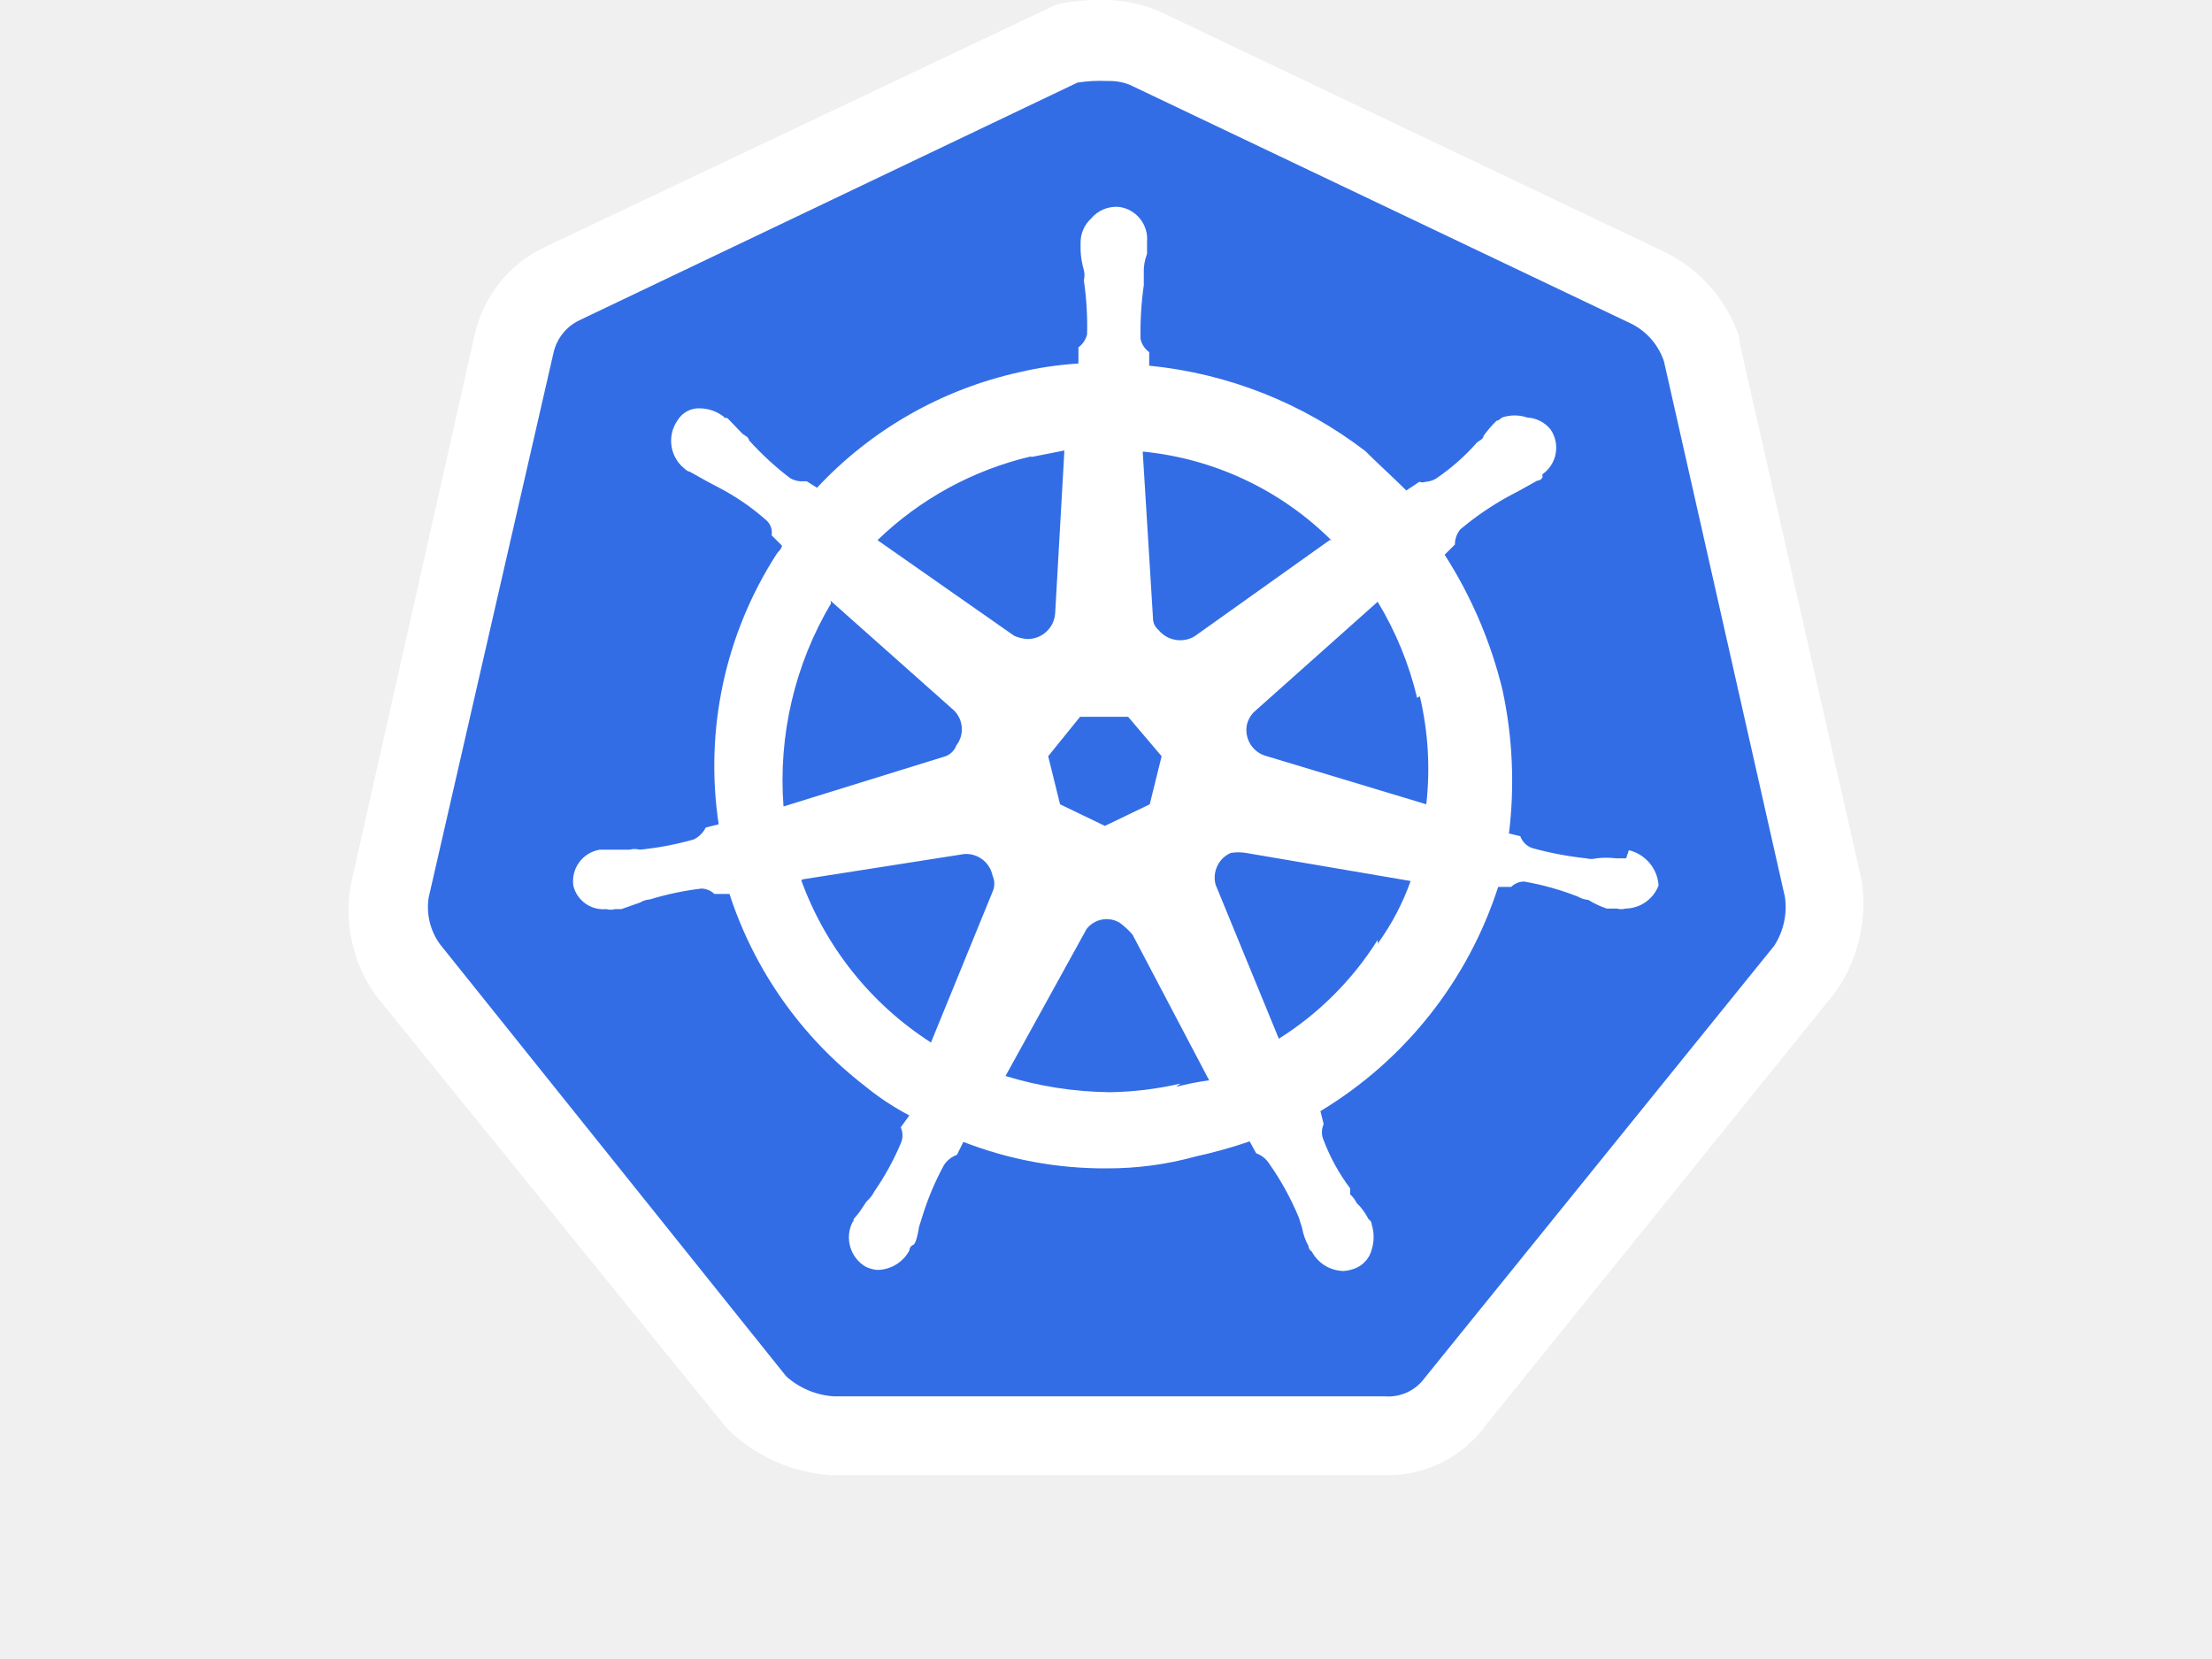
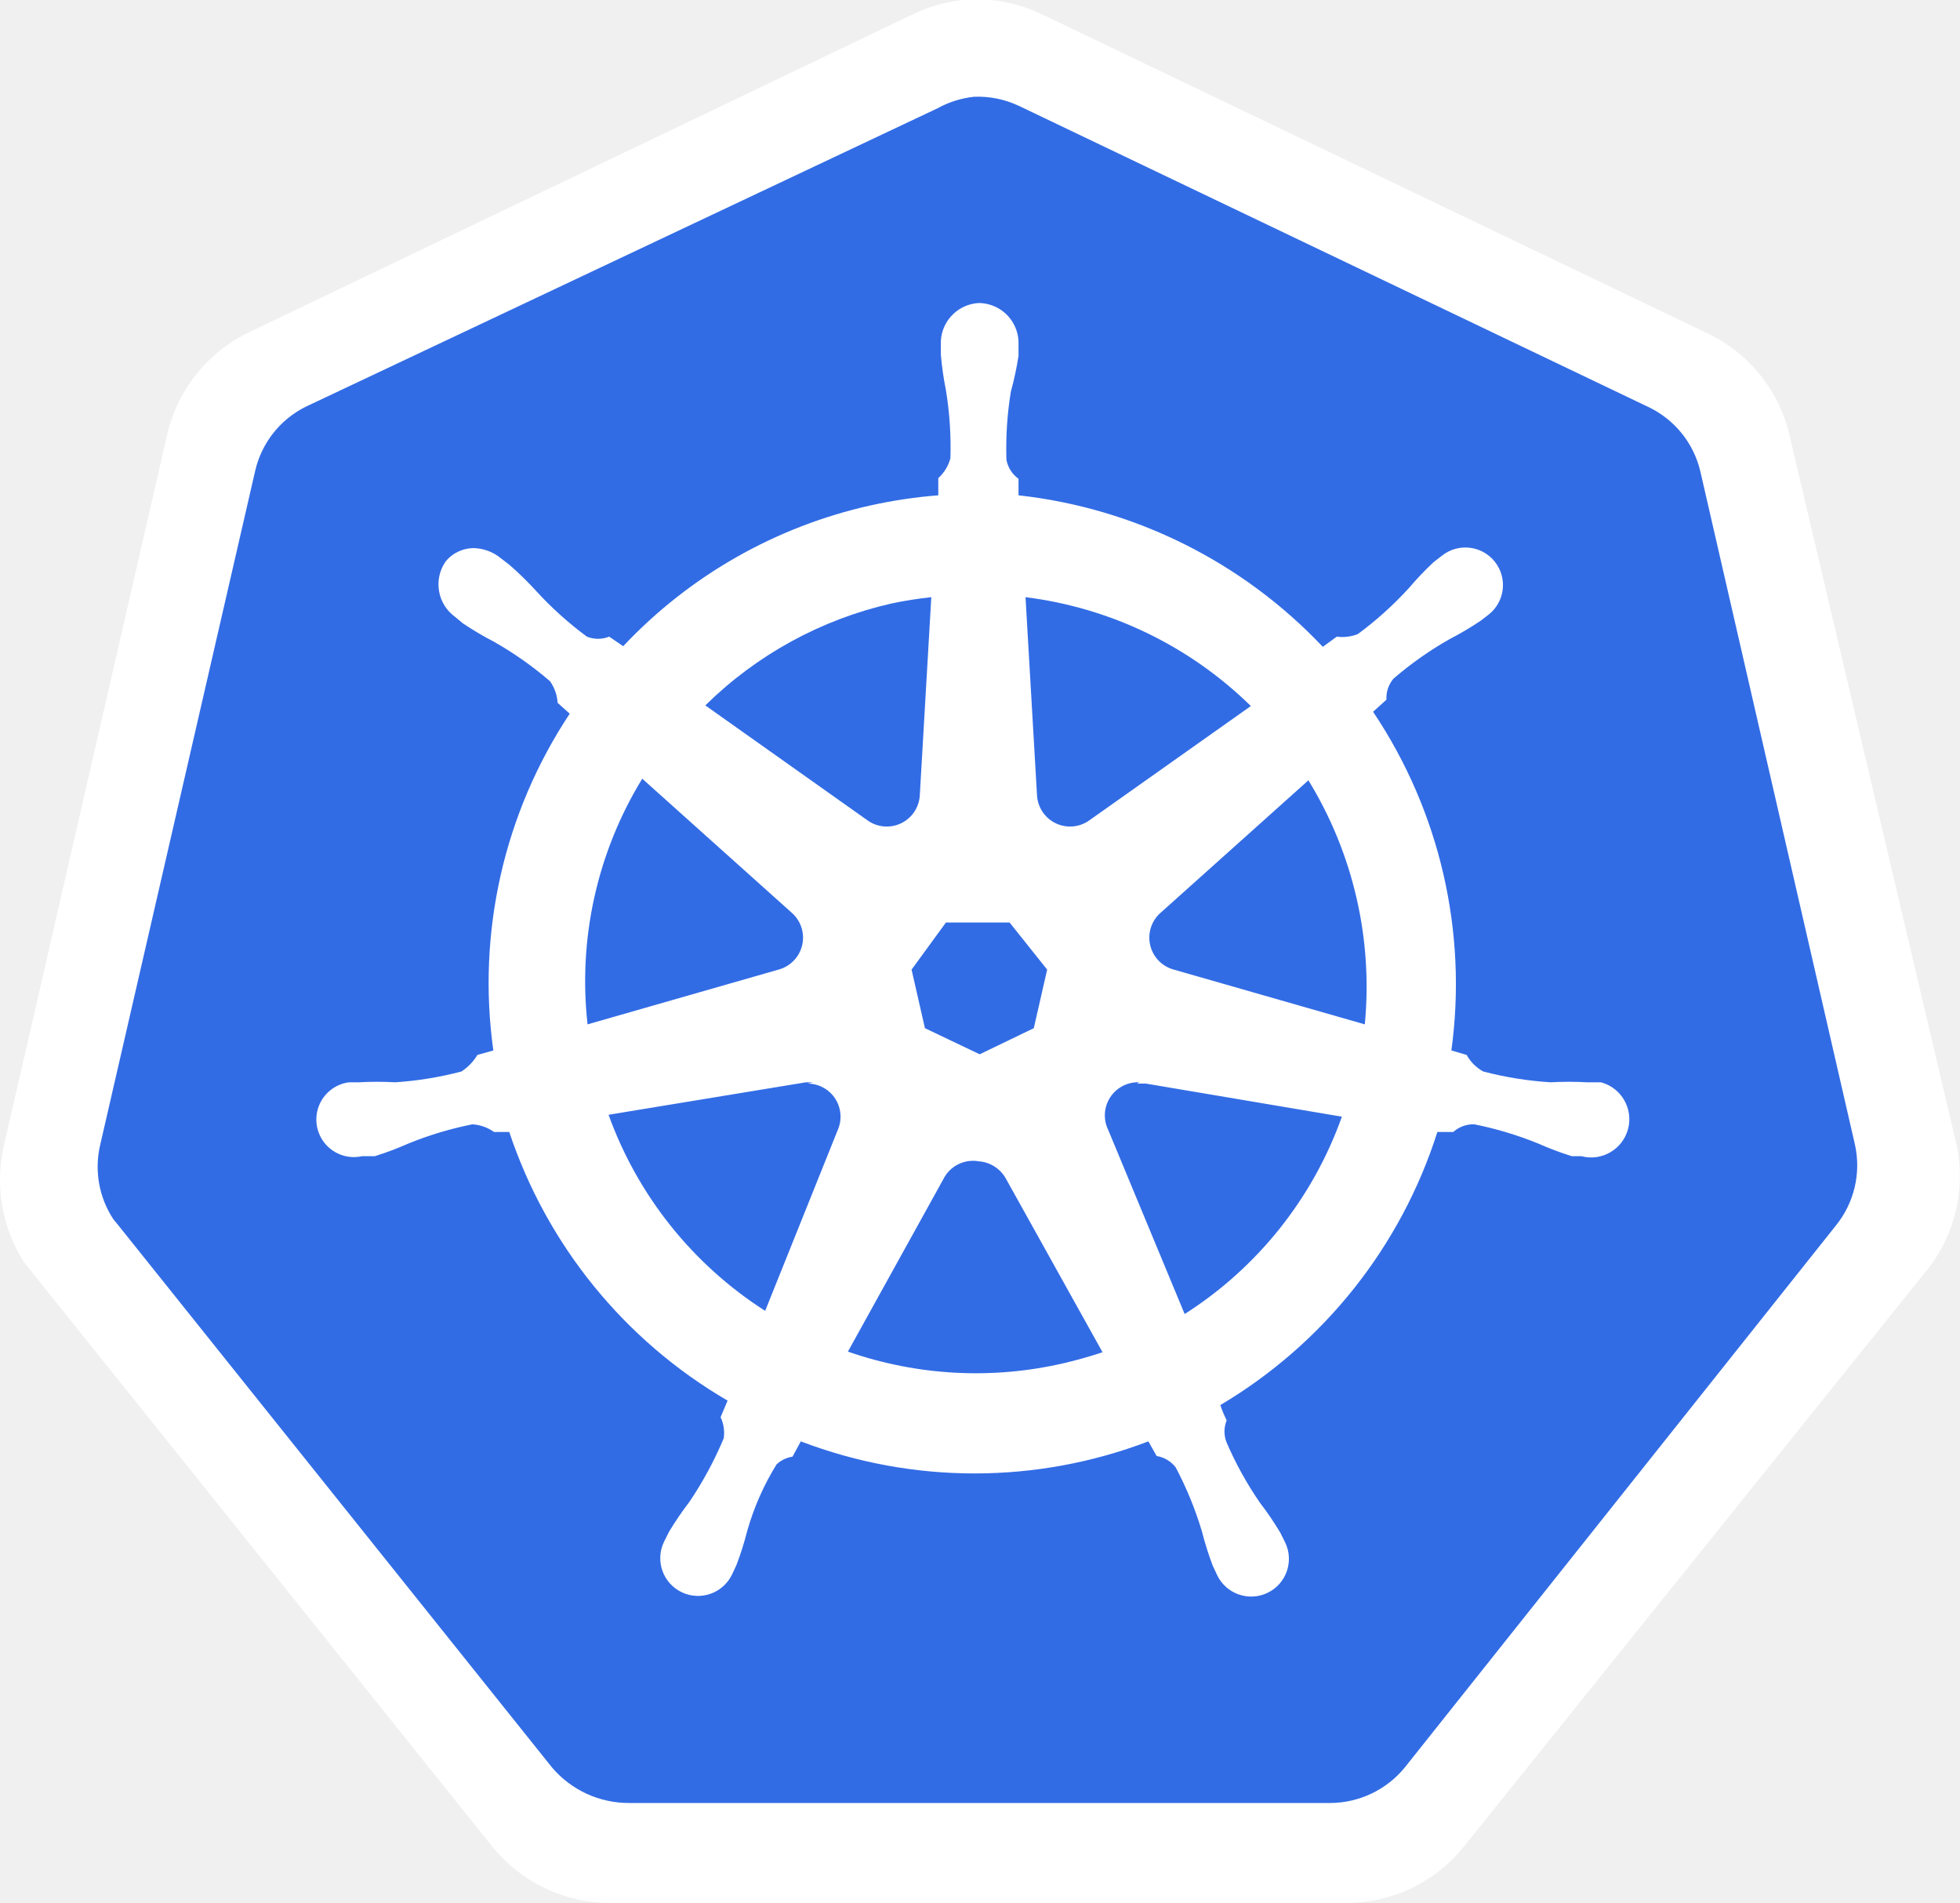
- <svg xmlns="http://www.w3.org/2000/svg" id="8f953b26-eaae-46b3-acd8-3089845c672f" data-name="47fe80e0-18db-405f-a93f-a1ba9150bd6e" version="1.1" viewBox="0 0 40 30">
-   <g transform="matrix(.97679 0 0 .97679 .49323 -5.9778e-5)" data-name="path68">
-     <path d="m31 6.48a2 2 0 0 0-1-1.13l-9.26-4.44a1.78 1.78 0 0 0-0.74-0.16 3.22 3.22 0 0 0-0.76 0.06l-9.34 4.44a1.63 1.63 0 0 0-0.9 1.13l-2.3 10.08a1.93 1.93 0 0 0 0.3 1.46l6.44 8a2.22 2.22 0 0 0 1.4 0.65h10.3a1.53 1.53 0 0 0 1.36-0.67l6.44-8a2.09 2.09 0 0 0 0.36-1.46z" fill="#326de6" />
-     <path d="m25.23 27.31h-10.35a3 3 0 0 1-1.93-0.87l-6.49-8a2.71 2.71 0 0 1-0.46-2.11l2.28-10.12a2.36 2.36 0 0 1 1.29-1.63l9.49-4.5a3.9 3.9 0 0 1 0.94-0.08 2.58 2.58 0 0 1 1 0.23l9.32 4.44a2.71 2.71 0 0 1 1.37 1.56v0.07l2.27 10a2.86 2.86 0 0 1-0.48 2.06l-6.46 8a2.25 2.25 0 0 1-1.79 0.95zm-5.79-25.78-9.22 4.4a0.88 0.88 0 0 0-0.48 0.61l-2.31 10.08a1.17 1.17 0 0 0 0.21 0.86l6.41 8a1.46 1.46 0 0 0 0.88 0.37h10.2a0.83 0.83 0 0 0 0.74-0.34l6.47-8a1.32 1.32 0 0 0 0.2-0.9l-2.24-9.92a1.21 1.21 0 0 0-0.59-0.69l-9.3-4.43a1 1 0 0 0-0.41-0.07 2.63 2.63 0 0 0-0.56 0.03z" fill="#fff" />
+ <svg xmlns="http://www.w3.org/2000/svg" id="891ec17b-0ea0-404f-96ae-0762c51b5b25" width="30.79" height="29.89" viewBox="0 0 30.79 29.89">
+   <g id="294472cf-333c-4496-a99e-372c6d6c1070">
+     <path d="M15.27,1.15a1.9,1.9,0,0,0-.72.18L4.67,6a1.88,1.88,0,0,0-1,1.27L1.21,17.93a1.86,1.86,0,0,0,.25,1.45l.11.15L8.37,28a1.9,1.9,0,0,0,1.48.71h11a1.9,1.9,0,0,0,1.48-.7l6.84-8.5a1.86,1.86,0,0,0,.37-1.59L27.09,7.32a1.88,1.88,0,0,0-1-1.27l-9.9-4.67A1.9,1.9,0,0,0,15.27,1.15Z" fill="#326ce5" />
  </g>
-   <g transform="matrix(.97679 0 0 .97679 .49323 -5.9778e-5)" data-name="71a2c843-c163-4766-a3f9-d7b9b9d52fa8">
-     <path d="m29.6 15.89h-0.19a1.49 1.49 0 0 0-0.36 0 0.38 0.38 0 0 1-0.19 0 6.21 6.21 0 0 1-1-0.19 0.36 0.36 0 0 1-0.22-0.22l-0.21-0.05a8 8 0 0 0-0.12-2.66 8.26 8.26 0 0 0-1.07-2.5l0.19-0.19a0.43 0.43 0 0 1 0.1-0.28 5.46 5.46 0 0 1 0.89-0.61l0.19-0.1 0.34-0.19a0.12 0.12 0 0 0 0.1-0.06v-0.06a0.6 0.6 0 0 0 0.15-0.83 0.59 0.59 0 0 0-0.43-0.22 0.73 0.73 0 0 0-0.47 0s-0.06 0.06-0.1 0.06a2 2 0 0 0-0.24 0.28c0 0.06-0.1 0.1-0.12 0.12a4 4 0 0 1-0.76 0.67 0.43 0.43 0 0 1-0.19 0.06 0.19 0.19 0 0 1-0.12 0l-0.24 0.16c-0.24-0.24-0.52-0.49-0.76-0.73a7.83 7.83 0 0 0-4-1.58v-0.25a0.42 0.42 0 0 1-0.16-0.24 6.09 6.09 0 0 1 0.06-1v-0.22a0.89 0.89 0 0 1 0.06-0.36v-0.22a0.6 0.6 0 0 0-0.52-0.65 0.61 0.61 0 0 0-0.52 0.22 0.6 0.6 0 0 0-0.19 0.43v0.16a1.53 1.53 0 0 0 0.06 0.36 0.38 0.38 0 0 1 0 0.19 5.75 5.75 0 0 1 0.06 1 0.42 0.42 0 0 1-0.16 0.24v0.3a6.5 6.5 0 0 0-1.09 0.16 7.27 7.27 0 0 0-3.75 2.14l-0.19-0.12h-0.12a0.43 0.43 0 0 1-0.19-0.06 5.63 5.63 0 0 1-0.76-0.7c0-0.06-0.1-0.1-0.12-0.12l-0.24-0.25c-0.09-0.1-0.06 0-0.1-0.06a0.73 0.73 0 0 0-0.43-0.16 0.46 0.46 0 0 0-0.43 0.22 0.66 0.66 0 0 0 0.12 0.89s0.06 0.06 0.1 0.06l0.34 0.19 0.19 0.1a4.35 4.35 0 0 1 0.89 0.61 0.3 0.3 0 0 1 0.1 0.28l0.19 0.19c0 0.06-0.06 0.1-0.1 0.16a7.24 7.24 0 0 0-1.07 5l-0.24 0.06a0.48 0.48 0 0 1-0.22 0.22 5.67 5.67 0 0 1-1 0.19 0.38 0.38 0 0 0-0.19 0h-0.55a0.59 0.59 0 0 0-0.49 0.67 0.57 0.57 0 0 0 0.61 0.43 0.28 0.28 0 0 0 0.16 0h0.12l0.34-0.12a0.43 0.43 0 0 1 0.19-0.06 5.44 5.44 0 0 1 0.95-0.2 0.35 0.35 0 0 1 0.24 0.1h0.28a7.37 7.37 0 0 0 2.5 3.55 4.84 4.84 0 0 0 0.83 0.55l-0.16 0.22a0.36 0.36 0 0 1 0 0.3 5 5 0 0 1-0.49 0.89 0.54 0.54 0 0 1-0.12 0.16c-0.06 0.06-0.12 0.19-0.22 0.3s0 0.06-0.06 0.1a0.63 0.63 0 0 0 0.24 0.83 0.57 0.57 0 0 0 0.22 0.06 0.68 0.68 0 0 0 0.59-0.36 0.12 0.12 0 0 1 0.06-0.1c0.06 0 0.1-0.22 0.12-0.34l0.06-0.19a5.17 5.17 0 0 1 0.4-0.95 0.48 0.48 0 0 1 0.24-0.19l0.12-0.24a7.19 7.19 0 0 0 2.66 0.49 6.09 6.09 0 0 0 1.64-0.22 9.12 9.12 0 0 0 1-0.28l0.12 0.22a0.48 0.48 0 0 1 0.24 0.19 5.17 5.17 0 0 1 0.55 1l0.06 0.19a1.09 1.09 0 0 0 0.12 0.34 0.12 0.12 0 0 0 0.06 0.1 0.68 0.68 0 0 0 0.59 0.36 0.72 0.72 0 0 0 0.24-0.06 0.51 0.51 0 0 0 0.28-0.34 0.78 0.78 0 0 0 0-0.46 0.12 0.12 0 0 0-0.06-0.1 1.09 1.09 0 0 0-0.22-0.3 0.54 0.54 0 0 0-0.12-0.16v-0.11a3.6 3.6 0 0 1-0.49-0.89 0.36 0.36 0 0 1 0-0.3l-0.06-0.24a7.55 7.55 0 0 0 3.29-4.15h0.24a0.35 0.35 0 0 1 0.24-0.1 5.13 5.13 0 0 1 1 0.28 0.43 0.43 0 0 0 0.19 0.06 1.63 1.63 0 0 0 0.34 0.16h0.19a0.28 0.28 0 0 0 0.16 0 0.66 0.66 0 0 0 0.61-0.43 0.72 0.72 0 0 0-0.55-0.65zm-8.82-1-0.83 0.4-0.83-0.4-0.22-0.89 0.59-0.73h0.89l0.62 0.73zm5-2a5.85 5.85 0 0 1 0.12 2l-2.95-0.89a0.5 0.5 0 0 1-0.37-0.59 0.5 0.5 0 0 1 0.12-0.22l2.3-2.05a6.21 6.21 0 0 1 0.73 1.78zm-1.67-2.89-2.5 1.78a0.52 0.52 0 0 1-0.67-0.12 0.28 0.28 0 0 1-0.1-0.22l-0.19-3.08a5.74 5.74 0 0 1 3.49 1.64zm-5.52-1.54 0.61-0.12-0.17 3a0.51 0.51 0 0 1-0.52 0.49 0.72 0.72 0 0 1-0.24-0.06l-2.53-1.77a6.09 6.09 0 0 1 2.84-1.55zm-3.72 2.66 2.25 2a0.49 0.49 0 0 1 0.08 0.68 0.34 0.34 0 0 1-0.2 0.2l-3 0.93a6.42 6.42 0 0 1 0.88-3.76zm-0.52 5.16 3-0.47a0.5 0.5 0 0 1 0.52 0.4 0.36 0.36 0 0 1 0 0.3l-1.14 2.79a6 6 0 0 1-2.4-3zm7 3.78a6.21 6.21 0 0 1-1.31 0.16 6.84 6.84 0 0 1-1.93-0.3l1.5-2.72a0.47 0.47 0 0 1 0.61-0.12 1.53 1.53 0 0 1 0.24 0.22l1.42 2.7a5 5 0 0 0-0.61 0.12zm3.65-2.66a5.83 5.83 0 0 1-1.83 1.83l-1.17-2.85a0.5 0.5 0 0 1 0.28-0.59 0.89 0.89 0 0 1 0.28 0l3.05 0.52a4.59 4.59 0 0 1-0.61 1.16z" fill="#fff" data-name="path72" />
+   <g id="a5fe6017-e23f-4a81-899c-5330bcb5cdc3">
+     <path d="M15.27.38a2,2,0,0,0-.76.19l-10.44,5A2,2,0,0,0,3,6.9L.42,18.1a2,2,0,0,0,.27,1.52l.11.16,7.22,9a2,2,0,0,0,1.56.74H21.16a2,2,0,0,0,1.56-.74l7.22-9a2,2,0,0,0,.43-1.69L27.74,6.9a2,2,0,0,0-1.08-1.34L16.23.58A2,2,0,0,0,15.27.38Zm0,.77a1.9,1.9,0,0,1,.92.18L26.07,6a1.88,1.88,0,0,1,1,1.27l2.44,10.6a1.86,1.86,0,0,1-.37,1.59L22.37,28a1.9,1.9,0,0,1-1.48.7h-11A1.9,1.9,0,0,1,8.37,28l-6.8-8.5-.11-.14a1.86,1.86,0,0,1-.26-1.44L3.64,7.33a1.88,1.88,0,0,1,1-1.27l9.91-4.68A1.9,1.9,0,0,1,15.27,1.15Z" fill="#fff" />
+     <path d="M21.17,29.89H9.58A2.38,2.38,0,0,1,7.73,29L.38,19.83A2.4,2.4,0,0,1,.06,18L2.63,6.81A2.37,2.37,0,0,1,3.91,5.22l10.44-5a2.36,2.36,0,0,1,.9-.23h0A2.41,2.41,0,0,1,16.4.24l10.43,5a2.36,2.36,0,0,1,1.28,1.59L30.74,18a2.37,2.37,0,0,1-.51,2L23,29A2.36,2.36,0,0,1,21.17,29.89ZM9.58,29.14H21.17a1.62,1.62,0,0,0,1.26-.6l.2-.24a2.27,2.27,0,0,1-1.73.79h-11a2.35,2.35,0,0,1-1.78-.8l.2.25a1.62,1.62,0,0,0,1.26.6ZM15.3,1.52a1.52,1.52,0,0,0-.57.18L4.8,6.39a1.5,1.5,0,0,0-.79,1L1.57,18a1.5,1.5,0,0,0,.21,1.15l.09.11,6.8,8.5a1.58,1.58,0,0,0,1.22.56h11a1.52,1.52,0,0,0,1.18-.56l6.77-8.51a1.5,1.5,0,0,0,.3-1.27L26.71,7.4a1.5,1.5,0,0,0-.8-1L16,1.66A1.51,1.51,0,0,0,15.3,1.52ZM27.52,7.6l2.35,10.23a2.25,2.25,0,0,1-.44,1.91L22.85,28l6.8-8.47A1.62,1.62,0,0,0,30,18.16ZM.79,18.18A1.64,1.64,0,0,0,1,19.41l.1.15,6.6,8.23L1.17,19.61A2.28,2.28,0,0,1,.79,18.18ZM26.67,6a2.24,2.24,0,0,1,.74,1.14l0-.14A1.62,1.62,0,0,0,26.67,6ZM4,6a1.62,1.62,0,0,0-.65.92A2.24,2.24,0,0,1,4,6ZM15.29.75a1.62,1.62,0,0,0-.62.15h0a2.29,2.29,0,0,1,.57-.14h0a2.26,2.26,0,0,1,.51,0A1.66,1.66,0,0,0,15.29.75Z" fill="#fff" />
  </g>
-   <rect id="72ac1c7c-5c9f-4abc-b22d-974b64b1bd7e" width="40" height="30" fill="none" data-name="rect75" />
+   <g id="7e9776da-4043-4eab-a31a-7160fa484ecb">
+     <path d="M15.37,4.76a.63.63,0,0,0-.59.66h0v.15a4.93,4.93,0,0,0,.08.56,5.52,5.52,0,0,1,.07,1.07.65.65,0,0,1-.19.31v.27a7.7,7.7,0,0,0-1.07.16,7.61,7.61,0,0,0-3.88,2.21L9.57,10a.47.47,0,0,1-.35,0,5.52,5.52,0,0,1-.8-.72A4.93,4.93,0,0,0,8,8.87l-.13-.1a.7.7,0,0,0-.41-.16A.57.57,0,0,0,7,8.82a.63.63,0,0,0,.15.87h0l.12.1a4.93,4.93,0,0,0,.49.29,5.52,5.52,0,0,1,.88.62.66.66,0,0,1,.12.34l.19.17a7.65,7.65,0,0,0-1.2,5.29l-.25.07a.82.82,0,0,1-.25.26A5.52,5.52,0,0,1,6.21,17a5,5,0,0,0-.57,0H5.48a.59.59,0,1,0,.21,1.16h.2a4.94,4.94,0,0,0,.53-.2,5.53,5.53,0,0,1,1-.3.65.65,0,0,1,.34.12H8A7.7,7.7,0,0,0,11.43,22l-.11.26a.59.59,0,0,1,.05.33,5.78,5.78,0,0,1-.54,1,5,5,0,0,0-.32.47l-.08.16a.59.59,0,1,0,1.07.51h0l.07-.15a4.93,4.93,0,0,0,.17-.54A4.13,4.13,0,0,1,12.2,23a.48.48,0,0,1,.25-.12l.13-.24a7.65,7.65,0,0,0,5.46,0l.13.23a.47.47,0,0,1,.3.18,5.52,5.52,0,0,1,.41,1,5,5,0,0,0,.17.54l.07.15a.59.59,0,1,0,1.07-.51h0l-.08-.16a4.93,4.93,0,0,0-.32-.47,5.53,5.53,0,0,1-.52-.94.46.46,0,0,1,0-.35,2,2,0,0,1-.1-.24,7.7,7.7,0,0,0,3.41-4.29h.25a.47.47,0,0,1,.33-.12,5.53,5.53,0,0,1,1,.3,4.94,4.94,0,0,0,.53.2h.15A.59.59,0,0,0,25.15,17h-.22a5,5,0,0,0-.57,0,5.52,5.52,0,0,1-1.06-.17.66.66,0,0,1-.26-.26l-.24-.07a7.68,7.68,0,0,0-1.23-5.32l.21-.19a.47.47,0,0,1,.11-.33,5.52,5.52,0,0,1,.88-.62,4.94,4.94,0,0,0,.49-.29l.13-.1a.59.59,0,0,0-.74-.92l-.13.1a5,5,0,0,0-.39.41,5.54,5.54,0,0,1-.8.72A.66.66,0,0,1,21,10l-.22.16A7.75,7.75,0,0,0,16,7.78V7.52a.47.47,0,0,1-.19-.3,5.53,5.53,0,0,1,.07-1.07A4.93,4.93,0,0,0,16,5.59V5.42a.63.63,0,0,0-.6-.66Zm-.74,4.62-.18,3.1h0a.52.52,0,0,1-.83.4h0l-2.54-1.8A6.09,6.09,0,0,1,14,9.48,6.23,6.23,0,0,1,14.63,9.38Zm1.48,0a6.14,6.14,0,0,1,3.54,1.71l-2.53,1.79h0a.52.52,0,0,1-.83-.4h0Zm-6,2.87,2.32,2.08h0a.52.52,0,0,1-.2.9h0l-3,.86a6.09,6.09,0,0,1,.86-3.86Zm10.44,0a6.2,6.2,0,0,1,.89,3.84l-3-.86h0a.52.52,0,0,1-.2-.9h0l2.31-2.07Zm-5.69,2.24h1l.59.74-.21.92-.85.41-.86-.41-.21-.92Zm3,2.53H18l3.08.52a6.1,6.1,0,0,1-2.47,3.1l-1.2-2.89h0A.52.52,0,0,1,17.9,17Zm-5.17,0a.52.52,0,0,1,.47.73h0l-1.14,2.84a6.12,6.12,0,0,1-2.46-3.08L12.66,17h.11Zm2.63,1.22a.53.53,0,0,1,.48.27h0l1.52,2.73q-.3.1-.6.17a6.11,6.11,0,0,1-3.4-.18l1.5-2.71h0A.52.52,0,0,1,15.37,18.24Z" fill="#fff" />
+   </g>
</svg>
